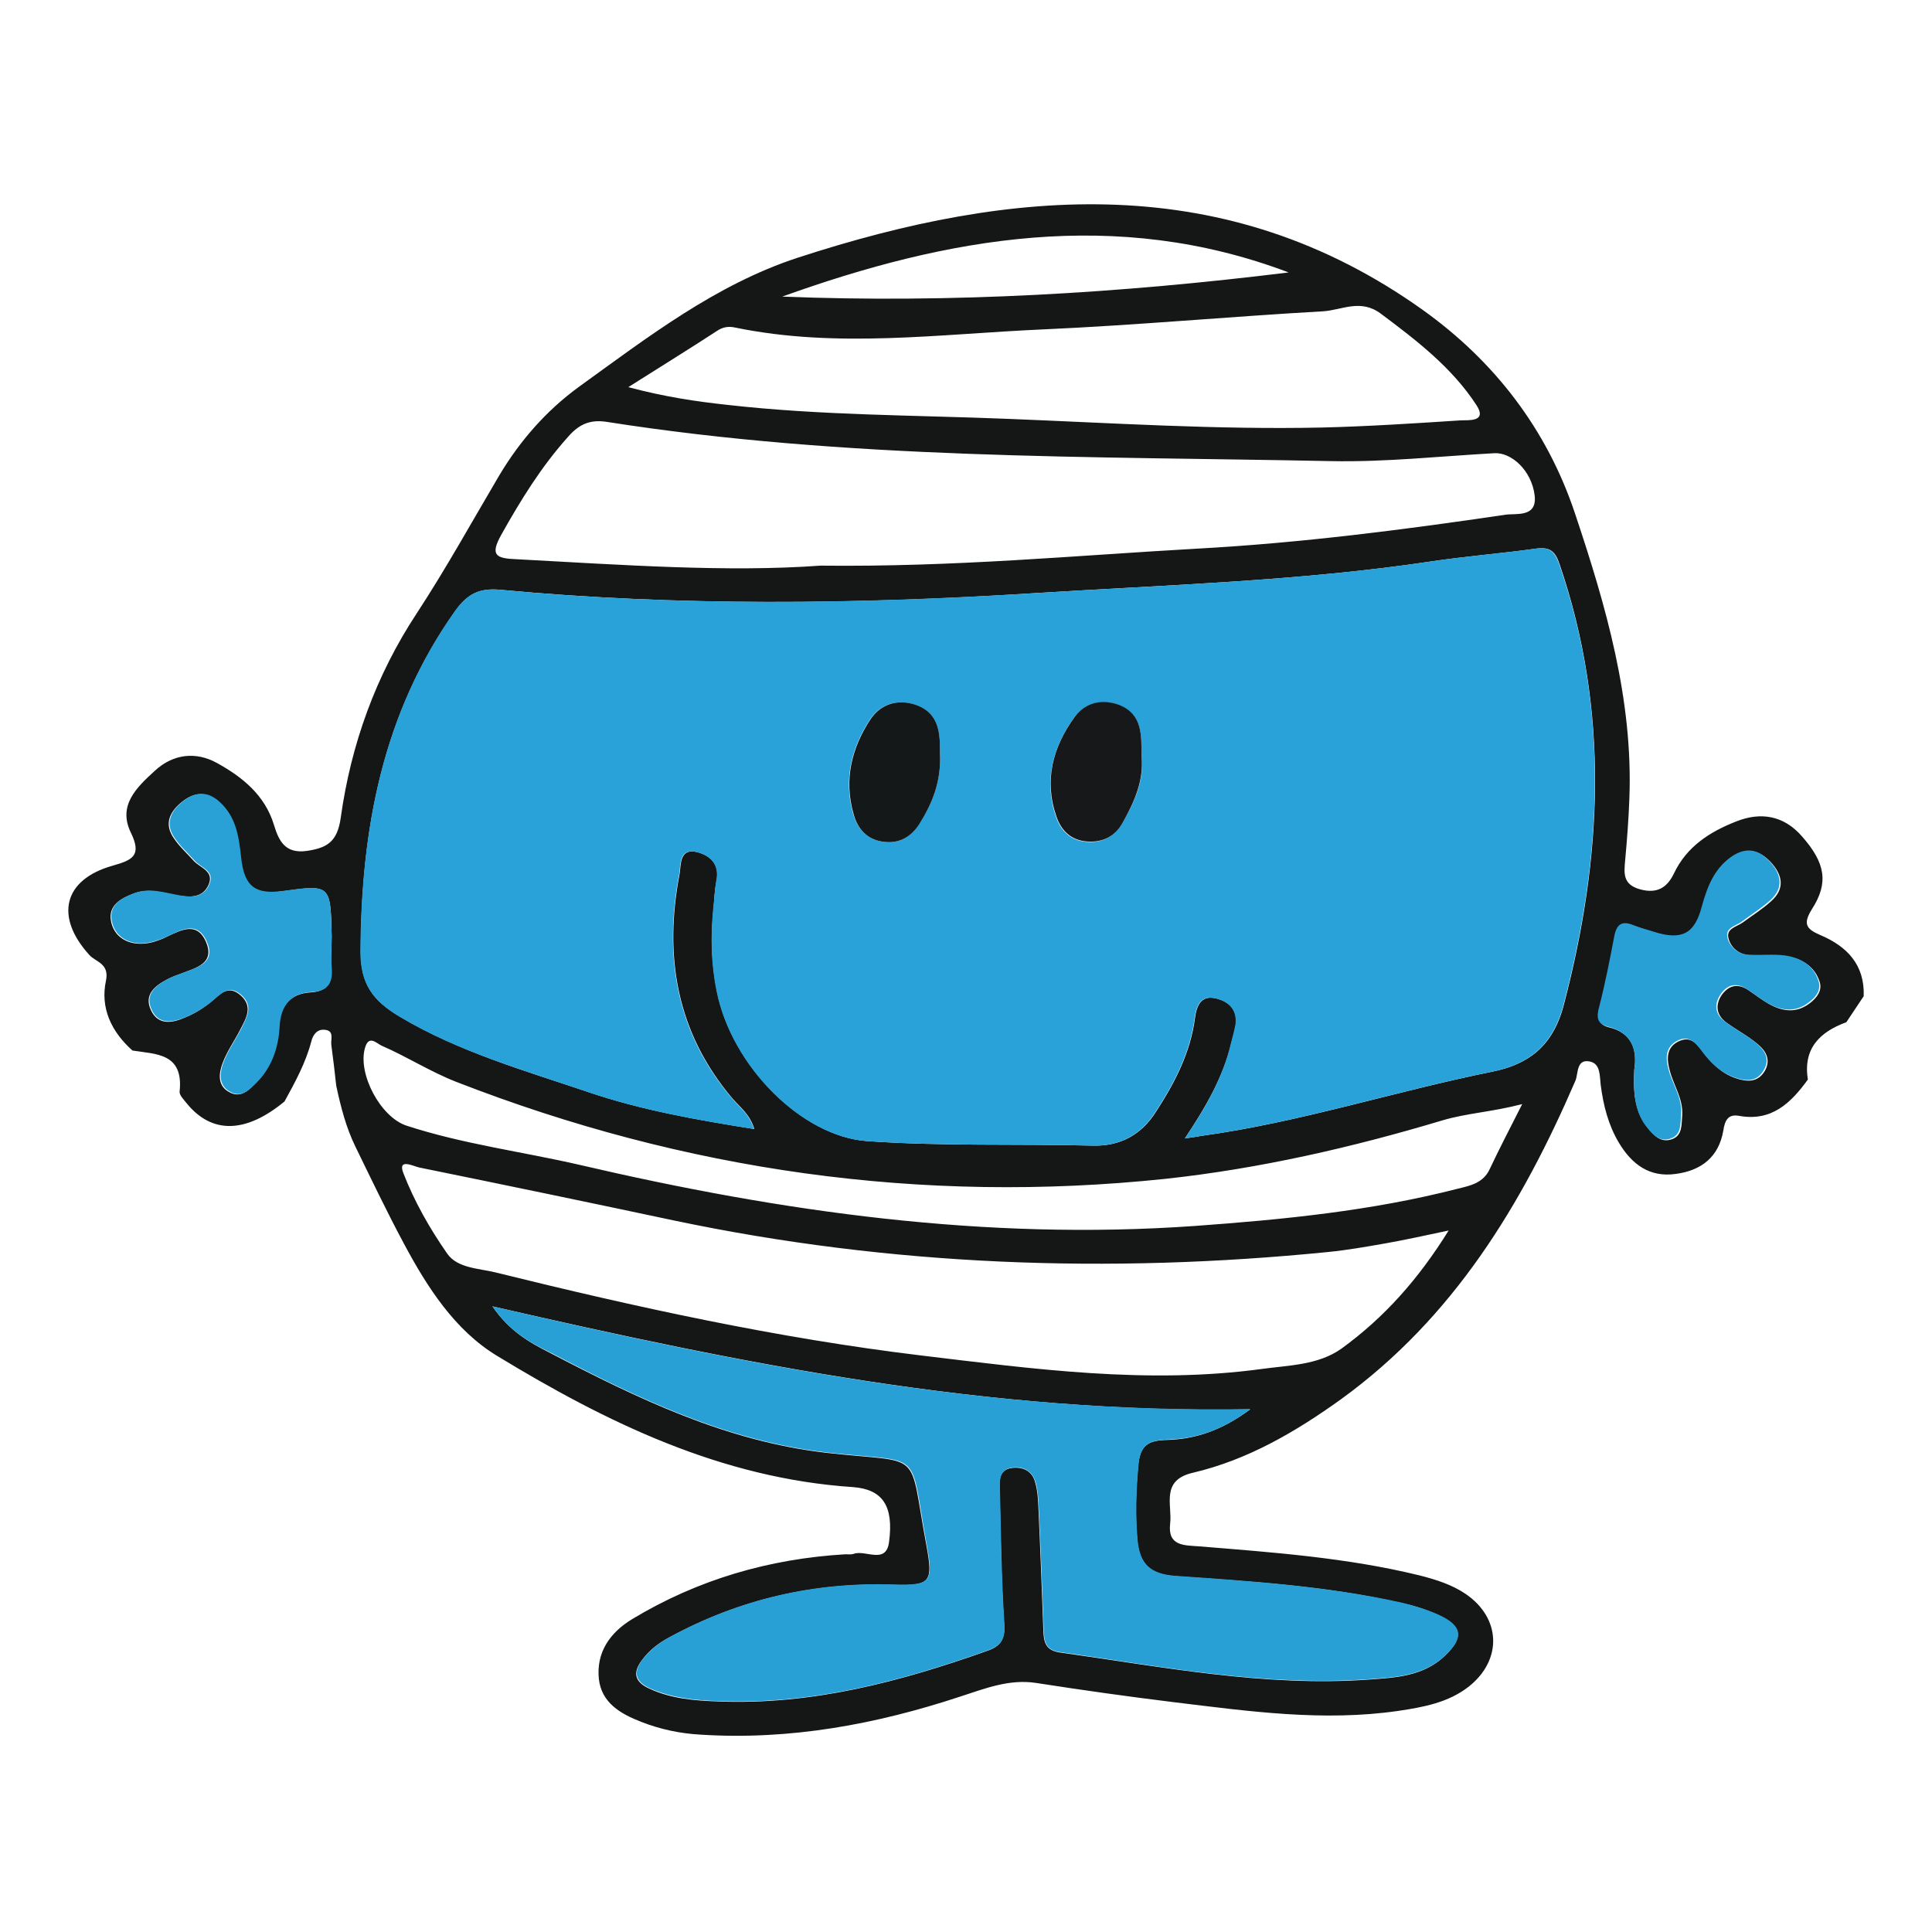
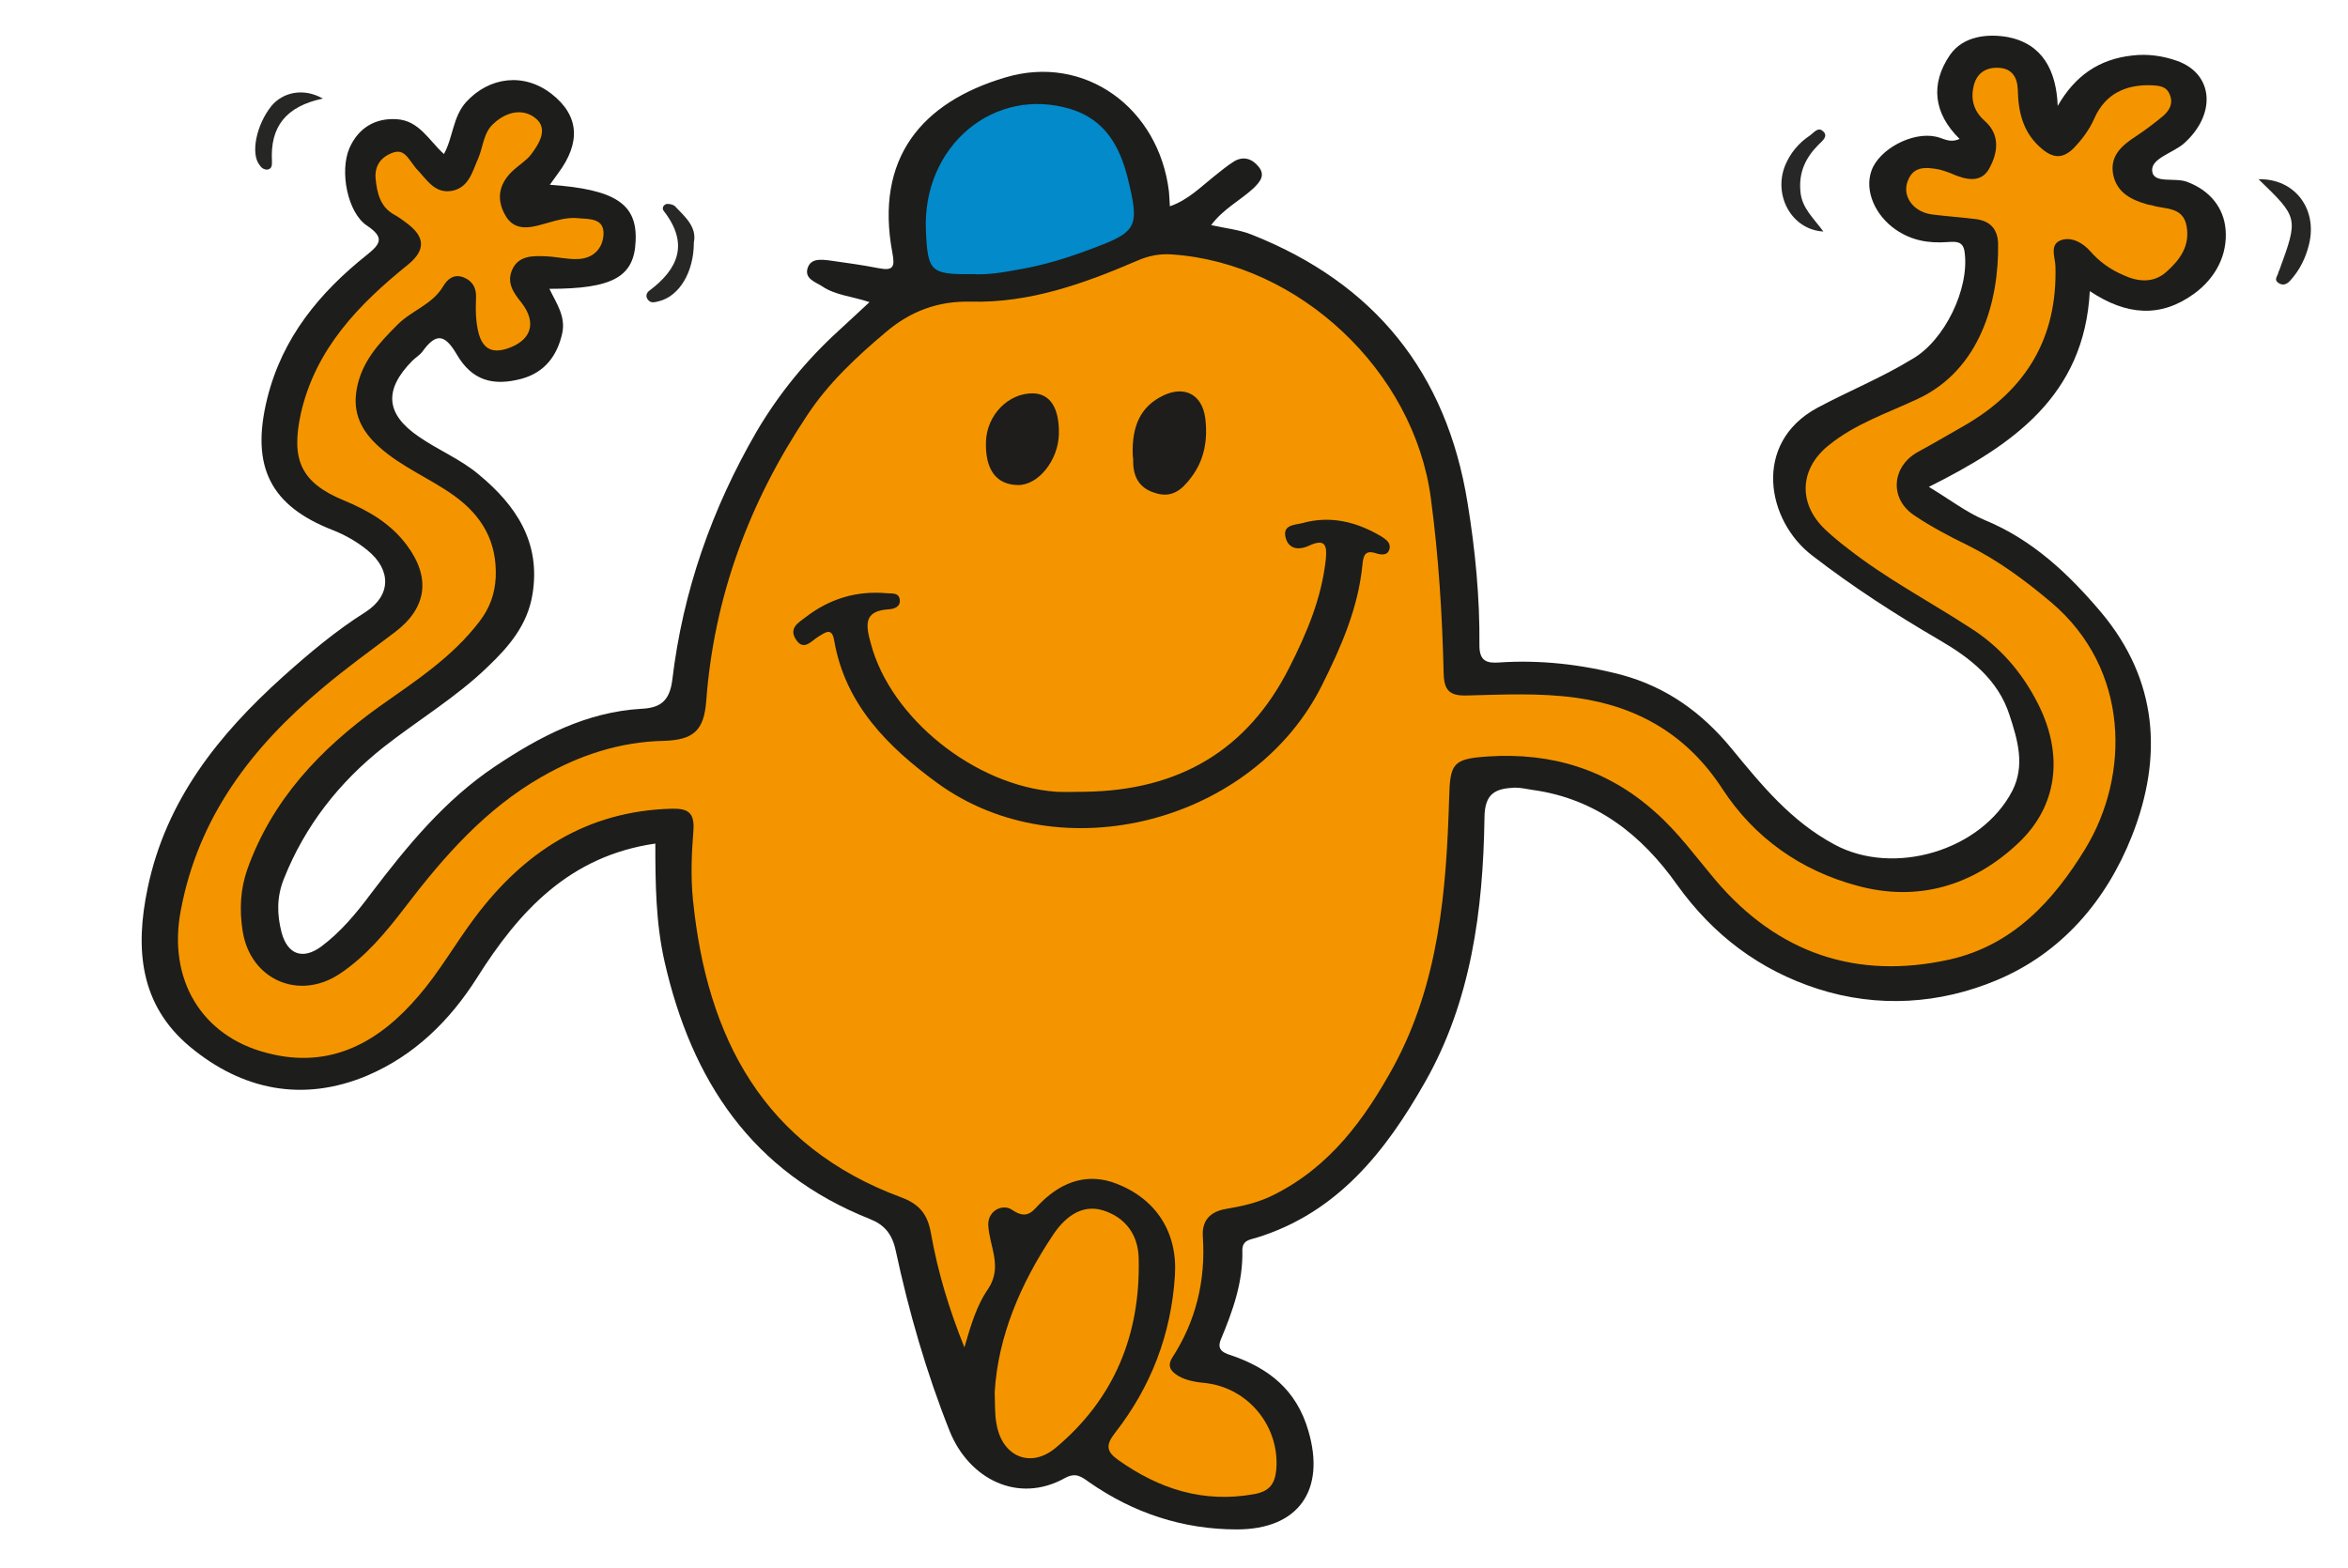
- <svg xmlns="http://www.w3.org/2000/svg" version="1.1" id="Layer_1" x="0px" y="0px" viewBox="0 0 512 512" style="enable-background:new 0 0 512 512;" xml:space="preserve">
+ <svg xmlns="http://www.w3.org/2000/svg" version="1.1" id="Layer_1" x="0px" y="0px" viewBox="0 0 512 342" style="enable-background:new 0 0 512 342;" xml:space="preserve">
  <style type="text/css">
- 	.st0{fill:#151717;}
- 	.st1{fill:#28A2D8;}
- 	.st2{fill:#28A0D5;}
- 	.st3{fill:#29A1D6;}
- 	.st4{fill:#29A0D5;}
- 	.st5{fill:#151819;}
- 	.st6{fill:#161819;}
+ 	.st0{fill:#1D1D1B;}
+ 	.st1{fill:#262624;}
+ 	.st2{fill:#272727;}
+ 	.st3{fill:#272726;}
+ 	.st4{fill:#262625;}
+ 	.st5{fill:#F49500;}
+ 	.st6{fill:#028ACA;}
+ 	.st7{fill:#1D1D1C;}
+ 	.st8{fill:#1E1D1B;}
</style>
-   <g id="En7SHM_1_">
+   <g id="_x38_TjN3j_1_">
    <g>
-       <path class="st0" d="M35.1,278.4c-5.6-5-8.6-11.3-7-18.6c0.9-4.5-2.8-4.9-4.4-6.7c-9.2-10.1-7-20,6.2-23.7    c5.3-1.5,7.7-2.7,4.8-8.7c-3.6-7.3,1.6-12.1,6.4-16.5c4.8-4.4,10.8-5.1,16.4-2c6.7,3.7,12.7,8.5,15.1,16.4c1.3,4.3,3,7.7,8.7,6.9    c5.4-0.8,8.1-2.4,9-8.8c2.7-19.4,9.3-37.7,20.1-54.1c7.8-11.9,14.7-24.4,21.9-36.6c5.5-9.2,12.4-17.1,21-23.4    c18.3-13.2,36.4-27.2,58.1-34.3c57-18.6,113.4-23.4,165.6,13.8c18.9,13.5,32.9,31.5,40.4,54c8.2,24.5,15.4,49.3,14.4,75.5    c-0.2,5.4-0.6,10.8-1.1,16.2c-0.3,3.5-0.8,6.6,4,7.9c4.5,1.2,7.1-0.5,8.9-4.2c3.4-7.2,9.6-11.1,16.5-13.8    c6.5-2.6,12.6-1.6,17.4,3.9c6.2,7,7.2,12.3,2.7,19.3c-2.5,4-1.5,5.3,2.2,6.9c7.1,3,11.8,7.9,11.5,16.2c-1.5,2.3-3.1,4.6-4.6,6.9    c-7.1,2.6-11.5,7-10.2,15.2c-4.5,6.2-9.6,11.2-18.3,9.6c-2.9-0.5-3.7,1.3-4.1,3.9c-1.2,7-5.8,10.6-12.6,11.5    c-7,1-11.7-2.6-15.1-8.3c-2.8-4.7-4.1-9.9-4.8-15.3c-0.3-2.4,0-5.6-2.9-6.2c-3.6-0.7-3,3.2-3.8,5.1    c-14.2,32.9-32.3,62.8-62.1,84.4c-12.1,8.7-24.8,16.1-39.3,19.5c-8.6,2-5.4,8.5-6,13.5c-0.7,6,3.8,5.7,7.7,6    c19.6,1.6,39.2,3,58.4,7.7c4.3,1.1,8.5,2.4,12.2,4.9c9.4,6.4,9.8,17.5,0.8,24.6c-5.4,4.2-11.9,5.4-18.6,6.4    c-20,2.9-39.7,0.1-59.5-2.3c-12.2-1.5-24.3-3.2-36.5-5.1c-7.2-1.1-13.6,1.5-20.1,3.6c-22.4,7.4-45.2,11.6-68.8,10.1    c-5.5-0.3-10.7-1.4-15.8-3.4c-5.4-2.1-10.5-5-11.2-11.4c-0.7-7,2.9-12.2,8.8-15.8c17.4-10.5,36.3-16,56.5-17.2    c0.7,0,1.6,0.1,2.2-0.1c3.1-1.2,8.6,2.9,9.4-3.1c1.3-9.6-1.7-14-9.5-14.6c-34.9-2.3-65.3-17.1-94.4-34.8    c-11.2-6.8-18.5-18.2-24.7-29.8c-4.5-8.4-8.6-17-12.8-25.6c-2.5-5.1-3.9-10.6-5.1-16.2c-0.4-3.6-0.8-7.2-1.3-10.8    c-0.2-1.5,0.9-3.8-1.8-4c-2-0.2-3.1,1.4-3.5,3.1c-1.5,5.7-4.3,10.8-7.1,15.9c-10.3,8.5-19.3,8.7-26,0.4c-0.7-0.9-1.9-2.1-1.8-3    C48.7,279,41.3,279.4,35.1,278.4L35.1,278.4z M314,301.7c2.2-0.3,3.3-0.5,4.5-0.7c26.1-3.6,51.2-11.8,77-17    c9.4-1.9,16-6.6,18.9-17.6c10.3-39.2,12.2-78-1.1-116.9c-1.2-3.6-2.7-4.6-6.3-4.1c-9.2,1.3-18.5,2-27.8,3.4    c-34.8,5.2-70,6.2-105.1,8.4c-47.1,3-94.4,3.5-141.5-0.9c-5.5-0.5-8.7,1-12,5.7c-19.2,27.1-24.9,57.7-25,90.2    c0,8.6,3.2,13,10.5,17.3c15.7,9.3,32.9,14.2,49.8,19.9c14.1,4.8,28.9,7.4,44,9.8c-1.1-3.8-3.8-5.8-5.8-8.1    c-14.8-17.5-18.2-37.6-14-59.5c0.4-2.3-0.1-6.9,4.6-5.8c3.5,0.9,6.1,3.2,5.2,7.6c-0.5,2.4-0.6,4.9-0.8,7.3    c-0.8,7.4-0.6,14.7,0.9,22c4,20,22.7,38.5,39.8,39.7c19.9,1.4,39.8,0.7,59.8,1.2c7.2,0.2,12.8-2.8,16.7-8.9    c5-7.7,9.2-15.7,10.4-25c0.4-3.1,1.6-6.1,5.6-5.1c3.4,0.8,5.7,3,5.2,6.9c-0.2,1.7-0.8,3.3-1.2,5    C324.1,285.5,319.6,293.3,314,301.7z M130.5,346.2c4.6,6.7,9.9,9.6,15.4,12.4c23.2,12.1,46.4,23.3,73,26.4    c26.3,3,21.7-1.6,26.6,24.5c1.8,9.8,1.2,10.8-8.8,10.5c-20.9-0.7-40.5,3.8-58.9,13.7c-2.9,1.5-5.4,3.3-7.4,5.9    c-2.9,3.6-2.3,6.2,1.9,8c5.7,2.6,11.9,3.1,18,3.3c24.8,1,48.2-5.2,71.3-13.4c3.5-1.2,4.8-3,4.5-7c-0.8-12-0.9-24-1.2-36    c-0.1-2.5,0-5.1,3.4-5.5c3.1-0.3,5.4,1,6.1,4.1c0.6,2.1,0.7,4.4,0.8,6.6c0.5,10.8,0.9,21.6,1.3,32.4c0.1,2.9,0.5,5.2,4.2,5.8    c27.2,3.8,54.4,9.2,82.1,7.2c7.1-0.5,14.4-0.9,20-6.2c5.2-4.9,4.7-8-1.7-10.9c-3.1-1.4-6.4-2.5-9.8-3.2c-19.7-4.5-39.9-5.7-60-7.1    c-6.4-0.5-9.2-3-9.9-9.3c-0.6-6.7-0.4-13.2,0.2-19.8c0.5-5.5,2.5-6.9,7.7-7c7.3-0.2,14.3-2.4,22-8.1    C262,374.7,196.8,361.4,130.5,346.2z M217.4,149.9c35.6,0.4,67.7-2.7,99.8-4.5c27.5-1.5,54.7-5,81.8-9c2.8-0.4,8.4,0.8,7.7-5.1    c-0.8-6.6-6.1-11.4-10.6-11.2c-14.5,0.8-29,2.4-43.4,2.1c-64.1-1.3-128.3-0.4-191.9-10.4c-4.5-0.7-7.4,0.7-10.2,3.9    c-7.1,7.9-12.6,16.8-17.8,26.1c-3,5.4-1.3,6.2,4.1,6.4C164.9,149.7,192.8,151.7,217.4,149.9z M383.9,326.1    c-6.6,1.4-11.6,2.5-16.7,3.4c-5.1,0.9-10.2,1.8-15.3,2.3c-58.1,5.8-115.8,3.7-173-8.3c-22.6-4.8-45.2-9.5-67.8-14.1    c-1.5-0.3-5.8-2.6-4.2,1.5c2.9,7.5,7,14.7,11.6,21.3c2.7,3.9,8.3,3.9,12.8,5c37.2,9.2,74.6,17.4,112.7,22c30,3.6,60,7.7,90.3,3.6    c7.2-1,15-1,21.2-5.4C366.8,349.2,375.9,339,383.9,326.1z M166.5,102.6c9.8,2.6,18,3.8,26.3,4.7c24.7,2.8,49.5,2.7,74.3,3.7    c27.7,1.1,55.5,2.9,83.2,2.3c12.3-0.3,24.5-1.1,36.8-1.9c2-0.1,7.1,0.5,4.2-4c-6.5-10-15.9-17.2-25.4-24.3    c-5.4-4-10.3-0.9-15.3-0.6c-24.8,1.4-49.5,3.7-74.3,4.8c-27.2,1.2-54.4,5.1-81.5-0.5c-1.8-0.4-3.3-0.1-4.8,0.9    C182.8,92.4,175.5,96.9,166.5,102.6z M403.4,292.6c-8.1,2.1-14.7,2.4-21.1,4.3c-24,7.2-48.5,12.8-73.4,15.5    c-64.7,6.8-127.4-2.1-188-25.7c-6.9-2.7-13.1-6.7-19.8-9.6c-1.3-0.6-3.4-3-4.4,0.7c-1.9,6.8,4.1,18.2,11,20.5    c15,4.9,30.7,6.9,45.9,10.4c53.6,12.5,107.6,20.1,162.9,16.2c23.6-1.7,47-4,69.9-9.9c3.3-0.8,6.7-1.5,8.4-5.2    C397.3,304.5,400,299.3,403.4,292.6z M87.9,248.1c-0.3-13.7-0.3-13.7-13.1-11.9c-7.3,1-10.3-1.2-11.1-8.9    c-0.6-5.5-1.3-10.7-5.7-14.7c-3.3-3-6.6-2.7-9.9,0c-3.3,2.7-4.6,5.9-2,9.6c1.5,2.2,3.5,4,5.3,6c1.7,1.8,5.4,2.7,3.9,6.2    c-1.6,3.7-5.1,3.4-8.3,2.9c-3.9-0.7-7.6-2-11.6-0.5c-3.4,1.3-6.7,3.1-6,7.2c0.7,4.1,4.1,6.2,8.1,6.1c2.3,0,4.8-0.9,7-2    c3.8-1.8,7.7-3.7,10,1.3c2.6,5.8-2.3,7-6.2,8.5c-1.4,0.5-2.8,1-4.1,1.7c-3.2,1.7-6.1,4-4.2,8.1c1.9,4.1,5.7,3.4,8.9,2    c2.5-1,4.8-2.4,6.9-4.1c2.5-2,4.6-4.9,8.1-1.7c3.1,2.9,1.4,5.8-0.1,8.7c-1.5,3-3.6,5.9-4.8,9.1c-1,2.7-1.5,6.1,1.9,7.8    c3,1.6,5.1-0.7,7-2.6c4-4.1,5.7-9.2,6-14.7c0.3-5.5,2.9-8.9,8.4-9.2c4.6-0.3,5.8-2.6,5.4-6.7C87.7,253.5,87.9,250.8,87.9,248.1z     M433.1,283.5c-0.3,6,0.1,10.8,3.3,15c1.7,2.2,3.6,4.5,6.7,3.4c2.8-1,2.5-3.9,2.7-6.3c0.3-4.4-2.3-8-3.3-11.9    c-0.8-2.9-1-6.1,2.3-7.7c3.2-1.6,4.9,0.6,6.6,2.9c2.2,2.9,4.9,5.6,8.5,6.8c2.9,1,5.9,1.3,7.8-1.9c1.7-3,0.2-5.4-1.9-7.1    c-2.6-2.2-5.7-3.8-8.4-5.8c-2.5-1.9-2.9-4.5-1.2-7.1c1.8-2.6,4.2-3.3,7-1.5c1.8,1.2,3.6,2.6,5.5,3.7c3.7,2.1,7.4,2.6,11-0.2    c1.8-1.4,3.3-3.3,2.5-5.7c-1.4-4.2-4.9-6.1-8.9-6.7c-3.1-0.4-6.4,0-9.5-0.2c-2.6-0.2-4.8-1.7-5.6-4.1c-1.1-3,1.9-3.4,3.6-4.6    c2.6-1.9,5.3-3.6,7.6-5.7c3.7-3.3,3-6.9-0.1-10.3c-3.2-3.4-6.6-4-10.4-1.1c-4.4,3.3-6.2,7.9-7.6,13c-2,7.3-5.3,9-12.5,6.8    c-1.9-0.6-3.8-1.1-5.6-1.8c-3-1.2-4.5-0.2-5.1,2.9c-1.2,6.3-2.5,12.5-4,18.7c-0.6,2.5-0.7,4.5,2.1,5.2    C432.8,273.7,433.9,278.6,433.1,283.5z M341.5,72.2c-45.7-17.3-90.2-9.4-134.2,6.4C252.2,80.4,296.9,77.7,341.5,72.2z" />
-       <path class="st1" d="M314,301.7c5.6-8.3,10.1-16.2,12.2-25.2c0.4-1.7,0.9-3.3,1.2-5c0.5-3.9-1.8-6.1-5.2-6.9c-4-1-5.2,2-5.6,5.1    c-1.2,9.3-5.4,17.3-10.4,25c-3.9,6.1-9.5,9.1-16.7,8.9c-19.9-0.5-39.8,0.2-59.8-1.2c-17.1-1.2-35.8-19.7-39.8-39.7    c-1.5-7.3-1.6-14.6-0.9-22c0.3-2.4,0.4-4.9,0.8-7.3c0.9-4.4-1.6-6.7-5.2-7.6c-4.7-1.1-4.2,3.4-4.6,5.8c-4.2,21.9-0.8,42.1,14,59.5    c2,2.4,4.7,4.3,5.8,8.1c-15.2-2.4-29.9-5-44-9.8c-16.9-5.8-34.2-10.6-49.8-19.9c-7.2-4.3-10.5-8.7-10.5-17.3    c0.2-32.4,5.8-63,25-90.2c3.4-4.7,6.5-6.2,12-5.7c47.1,4.4,94.4,3.8,141.5,0.9c35.1-2.2,70.3-3.2,105.1-8.4    c9.2-1.4,18.5-2.1,27.8-3.4c3.6-0.5,5,0.5,6.3,4.1c13.4,38.9,11.4,77.7,1.1,116.9c-2.9,11-9.5,15.7-18.9,17.6    c-25.8,5.2-50.9,13.4-77,17C317.3,301.2,316.2,301.4,314,301.7z M249.1,199.5c0-4.7,0.1-10.6-6.8-12.8c-4.7-1.5-9.1,0-11.7,3.9    c-5,7.6-7.1,16-4.5,25.1c1.2,4.1,3.7,6.8,8.1,7.4c4.1,0.5,7.2-1.3,9.3-4.7C247,213,249.5,207.2,249.1,199.5z M302.5,200.4    c0-5.5,0.3-11-5.8-13.4c-4.6-1.8-9.2-0.8-12,3.1c-5.7,7.9-8.2,16.8-4.8,26.5c1.3,3.7,3.9,6.2,8.1,6.5c4.1,0.3,7.2-1.3,9.3-4.8    C300.7,212.6,303.3,206.8,302.5,200.4z" />
-       <path class="st2" d="M130.5,346.2c66.2,15.3,131.4,28.5,200.9,27.2c-7.7,5.8-14.7,7.9-22,8.1c-5.2,0.2-7.3,1.5-7.7,7    c-0.6,6.7-0.8,13.2-0.2,19.8c0.6,6.3,3.5,8.8,9.9,9.3c20.1,1.4,40.2,2.7,60,7.1c3.3,0.8,6.7,1.8,9.8,3.2c6.4,2.9,6.9,6.1,1.7,10.9    c-5.6,5.3-13,5.7-20,6.2c-27.7,2-54.8-3.3-82.1-7.2c-3.7-0.5-4.1-2.9-4.2-5.8c-0.4-10.8-0.8-21.6-1.3-32.4    c-0.1-2.2-0.2-4.4-0.8-6.6c-0.8-3-3-4.4-6.1-4.1c-3.4,0.4-3.5,3-3.4,5.5c0.3,12,0.4,24,1.2,36c0.3,4.1-1.1,5.8-4.5,7    c-23.1,8.2-46.5,14.4-71.3,13.4c-6.2-0.2-12.3-0.8-18-3.3c-4.1-1.8-4.8-4.4-1.9-8c2.1-2.6,4.6-4.4,7.4-5.9    c18.4-9.9,38-14.4,58.9-13.7c10,0.3,10.6-0.7,8.8-10.5c-4.8-26.2-0.3-21.5-26.6-24.5c-26.6-3.1-49.9-14.3-73-26.4    C140.4,355.8,135.1,352.9,130.5,346.2z" />
-       <path class="st3" d="M87.9,248.1c0,2.7-0.2,5.4,0,8.1c0.4,4.1-0.8,6.5-5.4,6.7c-5.6,0.3-8.1,3.7-8.4,9.2c-0.3,5.5-2,10.6-6,14.7    c-1.9,1.9-4,4.2-7,2.6c-3.3-1.7-2.9-5.1-1.9-7.8c1.2-3.2,3.2-6,4.8-9.1c1.4-2.9,3.2-5.8,0.1-8.7c-3.5-3.2-5.6-0.3-8.1,1.7    c-2.1,1.7-4.5,3.1-6.9,4.1c-3.3,1.3-7,2.1-8.9-2c-1.9-4.1,1-6.4,4.2-8.1c1.3-0.7,2.7-1.2,4.1-1.7c4-1.5,8.9-2.7,6.2-8.5    c-2.3-5-6.2-3.2-10-1.3c-2.2,1-4.6,1.9-7,2c-4,0.1-7.4-2-8.1-6.1c-0.7-4.1,2.5-5.9,6-7.2c4-1.5,7.7-0.2,11.6,0.5    c3.2,0.6,6.7,0.9,8.3-2.9c1.5-3.5-2.2-4.3-3.9-6.2c-1.8-2-3.8-3.8-5.3-6c-2.6-3.7-1.2-7,2-9.6c3.3-2.7,6.6-3,9.9,0    c4.4,4,5.1,9.2,5.7,14.7c0.8,7.8,3.8,9.9,11.1,8.9C87.6,234.4,87.6,234.4,87.9,248.1z" />
-       <path class="st4" d="M433.1,283.5c0.7-5-0.3-9.8-7.2-11.5c-2.8-0.7-2.8-2.7-2.1-5.2c1.6-6.2,2.8-12.4,4-18.7    c0.6-3.2,2.1-4.2,5.1-2.9c1.8,0.7,3.7,1.2,5.6,1.8c7.2,2.2,10.6,0.5,12.5-6.8c1.4-5.1,3.2-9.8,7.6-13c3.9-2.8,7.3-2.3,10.4,1.1    c3.1,3.4,3.8,7,0.1,10.3c-2.3,2.1-5.1,3.8-7.6,5.7c-1.7,1.2-4.6,1.6-3.6,4.6c0.9,2.5,3,4,5.6,4.1c3.2,0.2,6.4-0.2,9.5,0.2    c4.1,0.6,7.5,2.5,8.9,6.7c0.8,2.4-0.6,4.3-2.5,5.7c-3.6,2.8-7.3,2.3-11,0.2c-1.9-1.1-3.6-2.5-5.5-3.7c-2.8-1.8-5.2-1.2-7,1.5    c-1.7,2.6-1.4,5.2,1.2,7.1c2.7,2.1,5.8,3.6,8.4,5.8c2.1,1.8,3.7,4.1,1.9,7.1c-1.9,3.3-4.9,2.9-7.8,1.9c-3.6-1.2-6.3-3.9-8.5-6.8    c-1.7-2.3-3.5-4.5-6.6-2.9c-3.3,1.7-3.1,4.8-2.3,7.7c1.1,4,3.7,7.5,3.3,11.9c-0.2,2.5,0.1,5.3-2.7,6.3c-3.1,1.1-5-1.2-6.7-3.4    C433.2,294.4,432.8,289.5,433.1,283.5z" />
-       <path class="st5" d="M249.1,199.5c0.4,7.7-2.1,13.5-5.5,18.9c-2.1,3.3-5.2,5.2-9.3,4.7c-4.4-0.5-7-3.3-8.1-7.4    c-2.6-9.1-0.5-17.5,4.5-25.1c2.6-3.9,7-5.4,11.7-3.9C249.2,188.9,249.1,194.8,249.1,199.5z" />
-       <path class="st6" d="M302.5,200.4c0.7,6.4-1.9,12.2-5.1,17.8c-2,3.5-5.2,5.1-9.3,4.8c-4.2-0.3-6.8-2.8-8.1-6.5    c-3.4-9.7-1-18.5,4.8-26.5c2.8-3.9,7.4-4.9,12-3.1C302.8,189.4,302.5,194.9,302.5,200.4z" />
+       <path class="st0" d="M427.3,30.3c-5.7-5.6-6.4-12-2.1-18.3c2.9-4.2,8.3-4.7,12.7-3.9c7.5,1.5,10.5,7.3,10.8,15    c3.8-6.6,9-10.2,16.3-11c3.4-0.4,6.7,0.1,9.8,1.2c8,2.9,8.5,11.8,1.3,18.1c-2.4,2-7.1,3.2-6.8,5.9c0.3,2.9,5,1.3,7.7,2.4    c5,1.9,7.9,5.7,8.3,10.3c0.5,5.6-2.2,10.7-6.9,14.1c-7.2,5.2-14.6,4.8-22.7-0.6c-1.2,22.9-16.9,33.6-35.1,42.7    c4.5,2.7,8.1,5.5,12.1,7.2c10.5,4.3,18.4,11.8,25.5,20.2c12.3,14.7,13.5,31.4,6.7,48.7c-5.6,14.2-15.4,25.6-29.5,31.5    c-12.4,5.2-25.9,6.1-39,1.9c-12.7-4.1-22.8-11.7-30.7-22.7c-7.7-10.9-17.7-18.8-31.5-20.7c-1.3-0.2-2.6-0.5-3.9-0.5    c-4.2,0.2-6.6,1.2-6.6,6.7c-0.3,20-2.9,39.9-13,57.6c-8.5,15-19.1,28.5-36.8,33.9c-1.3,0.4-3,0.5-3,2.7c0.2,6.9-2.1,13.3-4.7,19.5    c-0.8,2,0.2,2.8,2.2,3.4c8.2,2.8,14.3,7.5,16.9,16.5c3.8,12.9-2.1,21.5-15.6,21.5c-11.8,0-22.6-3.6-32.2-10.3    c-1.7-1.2-2.9-2.2-5.3-0.9c-10.2,5.7-20.9,0.2-25.1-10.2c-5.1-12.8-8.9-26-11.8-39.5c-0.8-3.7-2.6-5.6-5.6-6.8    c-25.7-10.2-38.9-30.2-44.8-56.2c-1.9-8.4-2-17-2-25.7c-18.7,2.7-29.7,14.7-38.9,29.3c-5.9,9.3-13.6,16.9-23.9,21.3    c-14,5.9-27.3,3.2-38.7-6.3c-10.9-9.1-12-21.3-9.2-34.6c4-19.2,15.5-33.5,29.5-46.1c5.7-5.1,11.5-10,18-14.1    c5.6-3.6,5.7-9.2,0.4-13.5c-2.2-1.8-4.8-3.3-7.6-4.4c-13.3-5.2-18-13.6-14.2-28.8c3.3-13.2,11.4-23,21.7-31.2c3-2.4,3.9-3.8,0-6.4    c-4.2-2.8-6-11.8-3.8-16.9c1.9-4.3,5.5-6.6,10.3-6.3c4.9,0.3,7,4.6,10.3,7.6c2-3.6,1.9-8,4.8-11.3c5.1-5.6,12.7-6.5,18.7-1.8    c6,4.7,6.4,10.6,1.4,17.3c-0.6,0.8-1.1,1.5-1.8,2.5c14.3,1,19.1,4.2,18.7,12.3c-0.3,7.8-5,10.4-18.8,10.4c1.5,3.1,3.6,6,2.8,9.7    c-1.1,4.9-3.8,8.5-8.8,9.9c-6.3,1.7-10.9,0.4-14.2-5.3c-2.7-4.6-4.6-4.6-7.5-0.6c-0.6,0.8-1.5,1.3-2.2,2    C83.7,85,84,90.3,91.4,95.3c4.2,2.9,9.1,4.9,13,8.2c8.1,6.7,13.6,14.8,11.7,26.2c-1.1,6.7-5.2,11.4-9.7,15.7    c-6.9,6.7-15.3,11.7-22.8,17.6c-9.6,7.6-17.1,17.1-21.7,28.7c-1.6,4-1.5,7.8-0.5,11.7c1.3,4.8,4.6,6,8.6,3.1    c4.3-3.2,7.7-7.3,10.9-11.6c7.9-10.4,16.1-20.4,27-27.7c9.7-6.5,19.9-11.9,32-12.6c3.9-0.2,6.1-1.5,6.7-6.3    c2.3-19.3,8.6-37.3,18.4-54.2c4.9-8.3,10.8-15.5,17.8-21.9c2.2-2,4.3-4,6.8-6.3c-3.9-1.3-7.5-1.5-10.4-3.5    c-1.4-0.9-3.8-1.6-3.1-3.9c0.7-2.2,2.9-1.9,4.7-1.7c3.6,0.5,7.2,1,10.8,1.7c3.1,0.6,3.6-0.2,3-3.3c-3.9-20.7,6.4-32.9,24.6-38.3    c17.3-5.2,33.5,6.6,35.7,24.9c0.1,0.9,0.1,1.9,0.2,3.2c4-1.4,6.7-4.2,9.6-6.5c1.4-1.1,2.8-2.3,4.4-3.3c2-1.2,3.9-0.6,5.3,1.1    c1.6,1.9,0.4,3.3-1,4.7c-2.9,2.7-6.6,4.5-9.3,8.1c3.1,0.7,6.2,1,8.9,2.1c26.7,10.6,42.4,30,47,58.4c1.7,10.4,2.7,20.8,2.6,31.2    c0,3.4,1.6,3.9,4.3,3.7c9-0.6,17.9,0.4,26.7,2.7c9.9,2.7,17.6,8.3,24,16.1c6.5,7.9,12.9,15.8,22.4,20.9c12.9,7,32,1.4,38.8-11.7    c2.8-5.5,1.2-11-0.6-16.5c-2.5-7.8-8.6-12.5-15.3-16.4c-9.6-5.6-18.9-11.6-27.7-18.4c-10-7.6-13.1-24.5,1-32.2    c6.9-3.7,14.1-6.6,20.8-10.7C424,74.3,429.5,63,428.4,55c-0.3-2.5-2-2.3-3.7-2.2c-4.1,0.3-7.8-0.3-11.3-2.7    c-4.5-3.1-6.9-8.5-5.3-12.9c1.7-4.7,8.9-8.5,14-7.4C423.7,30.1,425.1,31.3,427.3,30.3z" />
+       <path class="st1" d="M492.5,39.1c7.9-0.2,12.9,6.5,11,14.2c-0.7,2.9-2,5.6-4.1,7.9c-0.7,0.8-1.6,1.2-2.6,0.5c-1-0.7-0.2-1.4,0-2.2    c0-0.2,0.1-0.3,0.2-0.5C501.2,47.5,501.2,47.5,492.5,39.1z" />
+       <path class="st2" d="M397.6,50.5c-7-0.4-11-8-8.3-14.5c1.1-2.6,2.9-4.8,5.3-6.4c0.9-0.6,1.8-2,2.9-1c1.3,1.1-0.2,2.2-0.9,2.9    c-2.9,2.9-4.4,6.1-4,10.3C392.9,45.4,395.5,47.6,397.6,50.5z" />
+       <path class="st3" d="M151.3,52.9c0,6.5-3.2,11.7-7.6,12.8c-0.8,0.2-1.7,0.5-2.3-0.2c-0.7-0.7-0.5-1.6,0.2-2.1    c6.4-4.8,8.6-10.3,3.2-17.3c-0.6-0.7-0.1-1.4,0.5-1.6c0.5-0.1,1.4,0.1,1.8,0.4C149.4,47.3,152,49.5,151.3,52.9z" />
+       <path class="st4" d="M70.4,21.5c-8.1,1.7-11.5,6.2-11.1,13.6c0,0.8,0.1,1.7-1,1.9C57.5,37,57,36.6,56.6,36    c-2-2.5-0.7-8.8,2.6-12.9C61.7,20.1,66.2,19.1,70.4,21.5z" />
+       <path class="st5" d="M210.3,293.9c-3.3-8.2-5.8-16.4-7.3-24.9c-0.7-4-2.4-6.3-6.4-7.8c-30.1-11.1-42.5-34.9-45.5-65    c-0.5-4.9-0.3-10,0.1-15c0.3-4-1.2-4.9-4.8-4.8c-18.5,0.5-32.2,9.5-42.9,23.8c-4.2,5.6-7.7,11.8-12.2,17    c-8.6,10.1-19.2,16.1-33,12.5c-14.5-3.7-21.7-16.2-18.9-31c3.8-20.5,15.5-35.7,30.9-48.6c5.1-4.3,10.5-8.2,15.8-12.2    c7-5.3,7.9-11.9,2.6-19c-3.5-4.7-8.3-7.5-13.6-9.7c-9.5-3.9-11.7-8.9-9.5-19C68.8,76.1,78.2,66.4,89,57.7c3.9-3.2,3.7-6.1-0.4-9.1    c-0.8-0.6-1.6-1.2-2.5-1.7c-3.2-1.7-3.9-4.8-4.2-8c-0.2-2.6,1-4.5,3.5-5.5c2.6-1.1,3.5,1,4.7,2.5c0.2,0.3,0.4,0.5,0.6,0.8    c2.3,2.3,4,5.7,8,4.9c3.6-0.8,4.3-4.2,5.6-7.1c1.1-2.6,1.1-5.6,3.4-7.6c2.8-2.6,6.4-3.3,9.1-1.1c2.8,2.3,0.8,5.5-1,7.9    c-1,1.3-2.5,2.2-3.7,3.3c-3.2,2.8-4,6.2-2,9.8c1.9,3.6,5.2,3,8.3,2.1c2.6-0.7,5.1-1.6,7.8-1.3c2.4,0.2,5.6,0,5.4,3.6    c-0.2,3.1-2.3,5.2-5.6,5.3c-2.3,0.1-4.6-0.5-7-0.6c-2.8-0.1-5.9-0.2-7.3,2.9c-1.3,2.9,0.3,5.1,2,7.2c3.5,4.5,2.1,8.4-3.3,10.1    c-3.3,1-5.1-0.2-6-3.3c-0.7-2.6-0.7-5.3-0.6-7.9c0.1-2-0.7-3.6-2.7-4.4c-2.1-0.8-3.5,0.3-4.5,2c-2.3,3.9-6.8,5.2-9.9,8.3    c-4,4-7.8,8-8.9,14c-1,5.4,1.1,9.3,4.9,12.7c4.9,4.4,11,6.8,16.3,10.6c6.1,4.4,9.4,10,9.1,17.8c-0.2,3.7-1.3,6.7-3.5,9.6    c-6,7.9-14.1,13.1-22,18.7c-12.8,9.2-23.3,20.3-28.7,35.5c-1.5,4.3-1.7,8.8-1,13.3c1.6,10.6,12.2,15.4,21.2,9.4    c5.7-3.8,10.1-9.1,14.3-14.6c8.4-11,17.5-21.4,29.8-28.4c8.2-4.7,17-7.6,26.5-7.8c6.6-0.2,8.8-2.3,9.3-8.7    c1.7-22.8,9.4-43.4,22-62.3c4.6-7,10.7-12.7,17.1-18.1c5.4-4.6,11.4-6.9,18.7-6.7c12.7,0.3,24.5-3.9,36.1-8.9    c2.5-1.1,4.9-1.6,7.7-1.4c27.7,1.9,52.7,25.4,56.4,53.1c1.7,12.7,2.5,25.5,2.8,38.3c0.1,3.7,1.3,4.9,5,4.8c8-0.2,16-0.6,23.9,0.5    c13.6,1.9,24.3,8.2,31.9,19.9c7,10.7,17.1,17.8,29.4,21.1c13.2,3.6,25.2,0,35-9.2c8.7-8.1,10-19.3,4.5-30.3    c-3.5-7-8.4-12.7-15.1-16.9c-8.8-5.7-18.1-10.6-26.4-17.1c-1.7-1.3-3.4-2.7-5-4.2c-6-5.7-5.6-13.3,0.8-18.4    c5.8-4.7,12.8-7,19.4-10.1c13.7-6.4,17.7-21.5,17.5-33.9c-0.1-3.2-1.8-4.9-4.8-5.3c-3.1-0.4-6.3-0.6-9.4-1    c-3.9-0.4-6.5-3.5-5.7-6.7c1.1-4,4.1-3.7,7.2-3.1c0.8,0.2,1.6,0.5,2.4,0.8c3.1,1.4,6.6,2.3,8.4-1.1c1.8-3.3,2.5-7.3-1.1-10.4    c-2.1-1.9-3-4.3-2.4-7.2c0.6-3.2,2.8-4.5,5.7-4.3c2.7,0.2,3.9,2,4,4.8c0.1,5,1.2,9.5,5.3,12.9c2.4,2,4.5,2.2,6.9-0.2    c1.9-2,3.4-4,4.5-6.5c2.4-5.4,6.9-7.4,12.5-7.2c1.7,0.1,3.3,0.2,4,2.2c0.7,1.9-0.2,3.3-1.4,4.4c-1.9,1.6-3.9,3.1-6,4.5    c-3.1,2-5.8,4.3-5,8.4c0.8,3.9,3.9,5.5,7.5,6.5c0.3,0.1,0.7,0.1,1,0.2c2.8,0.9,6.7,0.2,7.5,4.5c0.8,4.4-1.5,7.4-4.4,10    c-2.8,2.5-6.2,2.2-9.4,0.7c-2.8-1.2-5.2-2.9-7.2-5.2c-1.6-1.8-3.9-3.1-6.1-2.5c-2.9,0.8-1.6,3.7-1.5,5.6    c0.5,15.7-6.3,27.1-19.8,34.9c-3.5,2-6.9,4-10.4,5.9c-5.5,3.2-6,10.1-0.6,13.7c3.7,2.5,7.7,4.6,11.8,6.6    c6.6,3.3,12.4,7.6,18.1,12.4c17.2,14.6,17.1,37.7,7.5,53.6c-7,11.5-15.9,21.2-29.7,24.3c-20.3,4.5-37.5-1.4-51-17.3    c-4.3-5.1-8.2-10.5-13.2-14.9c-10.4-9.3-22.6-13-36.4-12.1c-7.7,0.5-8.3,1.5-8.5,9c-0.6,20.2-2.2,40.3-12.1,58.6    c-6.3,11.5-13.9,21.9-26.1,28c-3.3,1.7-6.9,2.5-10.5,3.1c-3.5,0.6-5.3,2.6-5,6.2c0.6,9.4-1.5,18.2-6.6,26.1    c-1.3,2-0.4,3.1,1.2,4.1c1.9,1.1,4.1,1.4,6.2,1.6c9.3,1.2,16,9.6,15.2,18.9c-0.3,3.1-1.5,4.7-4.8,5.3c-11.1,2-20.7-1.1-29.6-7.4    c-2.7-1.9-2.8-3.3-0.8-5.9c7.9-10.1,12.3-21.6,13.1-34.4c0.6-9.3-4-16.6-12.7-20c-6.1-2.4-11.7-0.6-16.4,4    c-1.8,1.7-2.9,4.1-6.4,1.7c-2-1.4-5.3,0.1-5.2,3.3c0.2,4.6,3.2,9,0,13.9C212.9,284.8,211.6,289.4,210.3,293.9z" />
+       <path class="st6" d="M212.2,59.8c-9.3,0.1-9.9-0.5-10.3-9.5c-0.8-18.5,14.9-31.6,31.6-26.5c7.5,2.3,10.7,8.2,12.4,15    c2.7,11,2.1,11.8-8.5,15.7c-4.8,1.8-9.7,3.3-14.8,4.2C218.9,59.4,215.3,60,212.2,59.8z" />
+       <path class="st5" d="M216.9,303.7c0.7-12.1,5.6-23.7,12.7-34.3c2.3-3.5,6-6.9,10.9-5.4c4.8,1.5,7.7,5.2,7.8,10.5    c0.4,16.6-5.3,30.6-18.1,41.3c-5.5,4.6-11.7,1.9-12.9-5.2C216.9,308.6,217,306.5,216.9,303.7z" />
+       <path class="st7" d="M236.7,172.7c20.2-0.3,35.3-8.9,44.5-27.2c3.8-7.5,7-15.1,7.9-23.5c0.3-3-0.1-4.6-3.6-3    c-2.3,1.1-4.6,0.8-5.2-1.9c-0.6-2.7,2.2-2.6,3.7-3c6.1-1.7,11.8-0.3,17.2,2.9c0.9,0.6,2.1,1.3,1.8,2.7c-0.4,1.6-1.9,1.3-2.9,1    c-2.4-0.8-2.8,0.4-3,2.4c-0.9,9.4-4.6,17.9-8.8,26.3c-14.9,30-57,41-83.9,21.4c-10.7-7.8-20.1-17.1-22.5-31.1    c-0.5-3-2-1.7-3.5-0.8c-1.6,1-3.2,3.2-4.9,0.5c-1.5-2.4,0.6-3.6,2.2-4.8c5.2-4,11.1-5.8,17.7-5.2c1.1,0.1,2.6-0.2,2.8,1.4    c0.2,1.5-1.1,2-2.3,2.1c-5.7,0.3-5.1,3.5-4,7.5c4.3,16.2,22.6,31,40.4,32.3C232.3,172.8,234.5,172.7,236.7,172.7z" />
+       <path class="st8" d="M247,99.2c-0.2-6.3,1.7-10.6,6.8-13c4.6-2.1,8.3-0.1,9,4.9c0.6,4.7-0.1,9.2-3.1,13.1    c-2.1,2.8-4.3,4.5-7.9,3.3c-3.6-1.1-4.8-3.8-4.7-7.3C247,99.6,247,98.9,247,99.2z" />
+       <path class="st8" d="M225.3,85.8c3.7,0.1,5.7,3.2,5.6,8.8c-0.1,5.8-4.5,11.3-9,11.2c-4.7-0.1-7.1-3.4-6.9-9.5    C215.2,90.5,219.9,85.7,225.3,85.8z" />
    </g>
  </g>
</svg>
